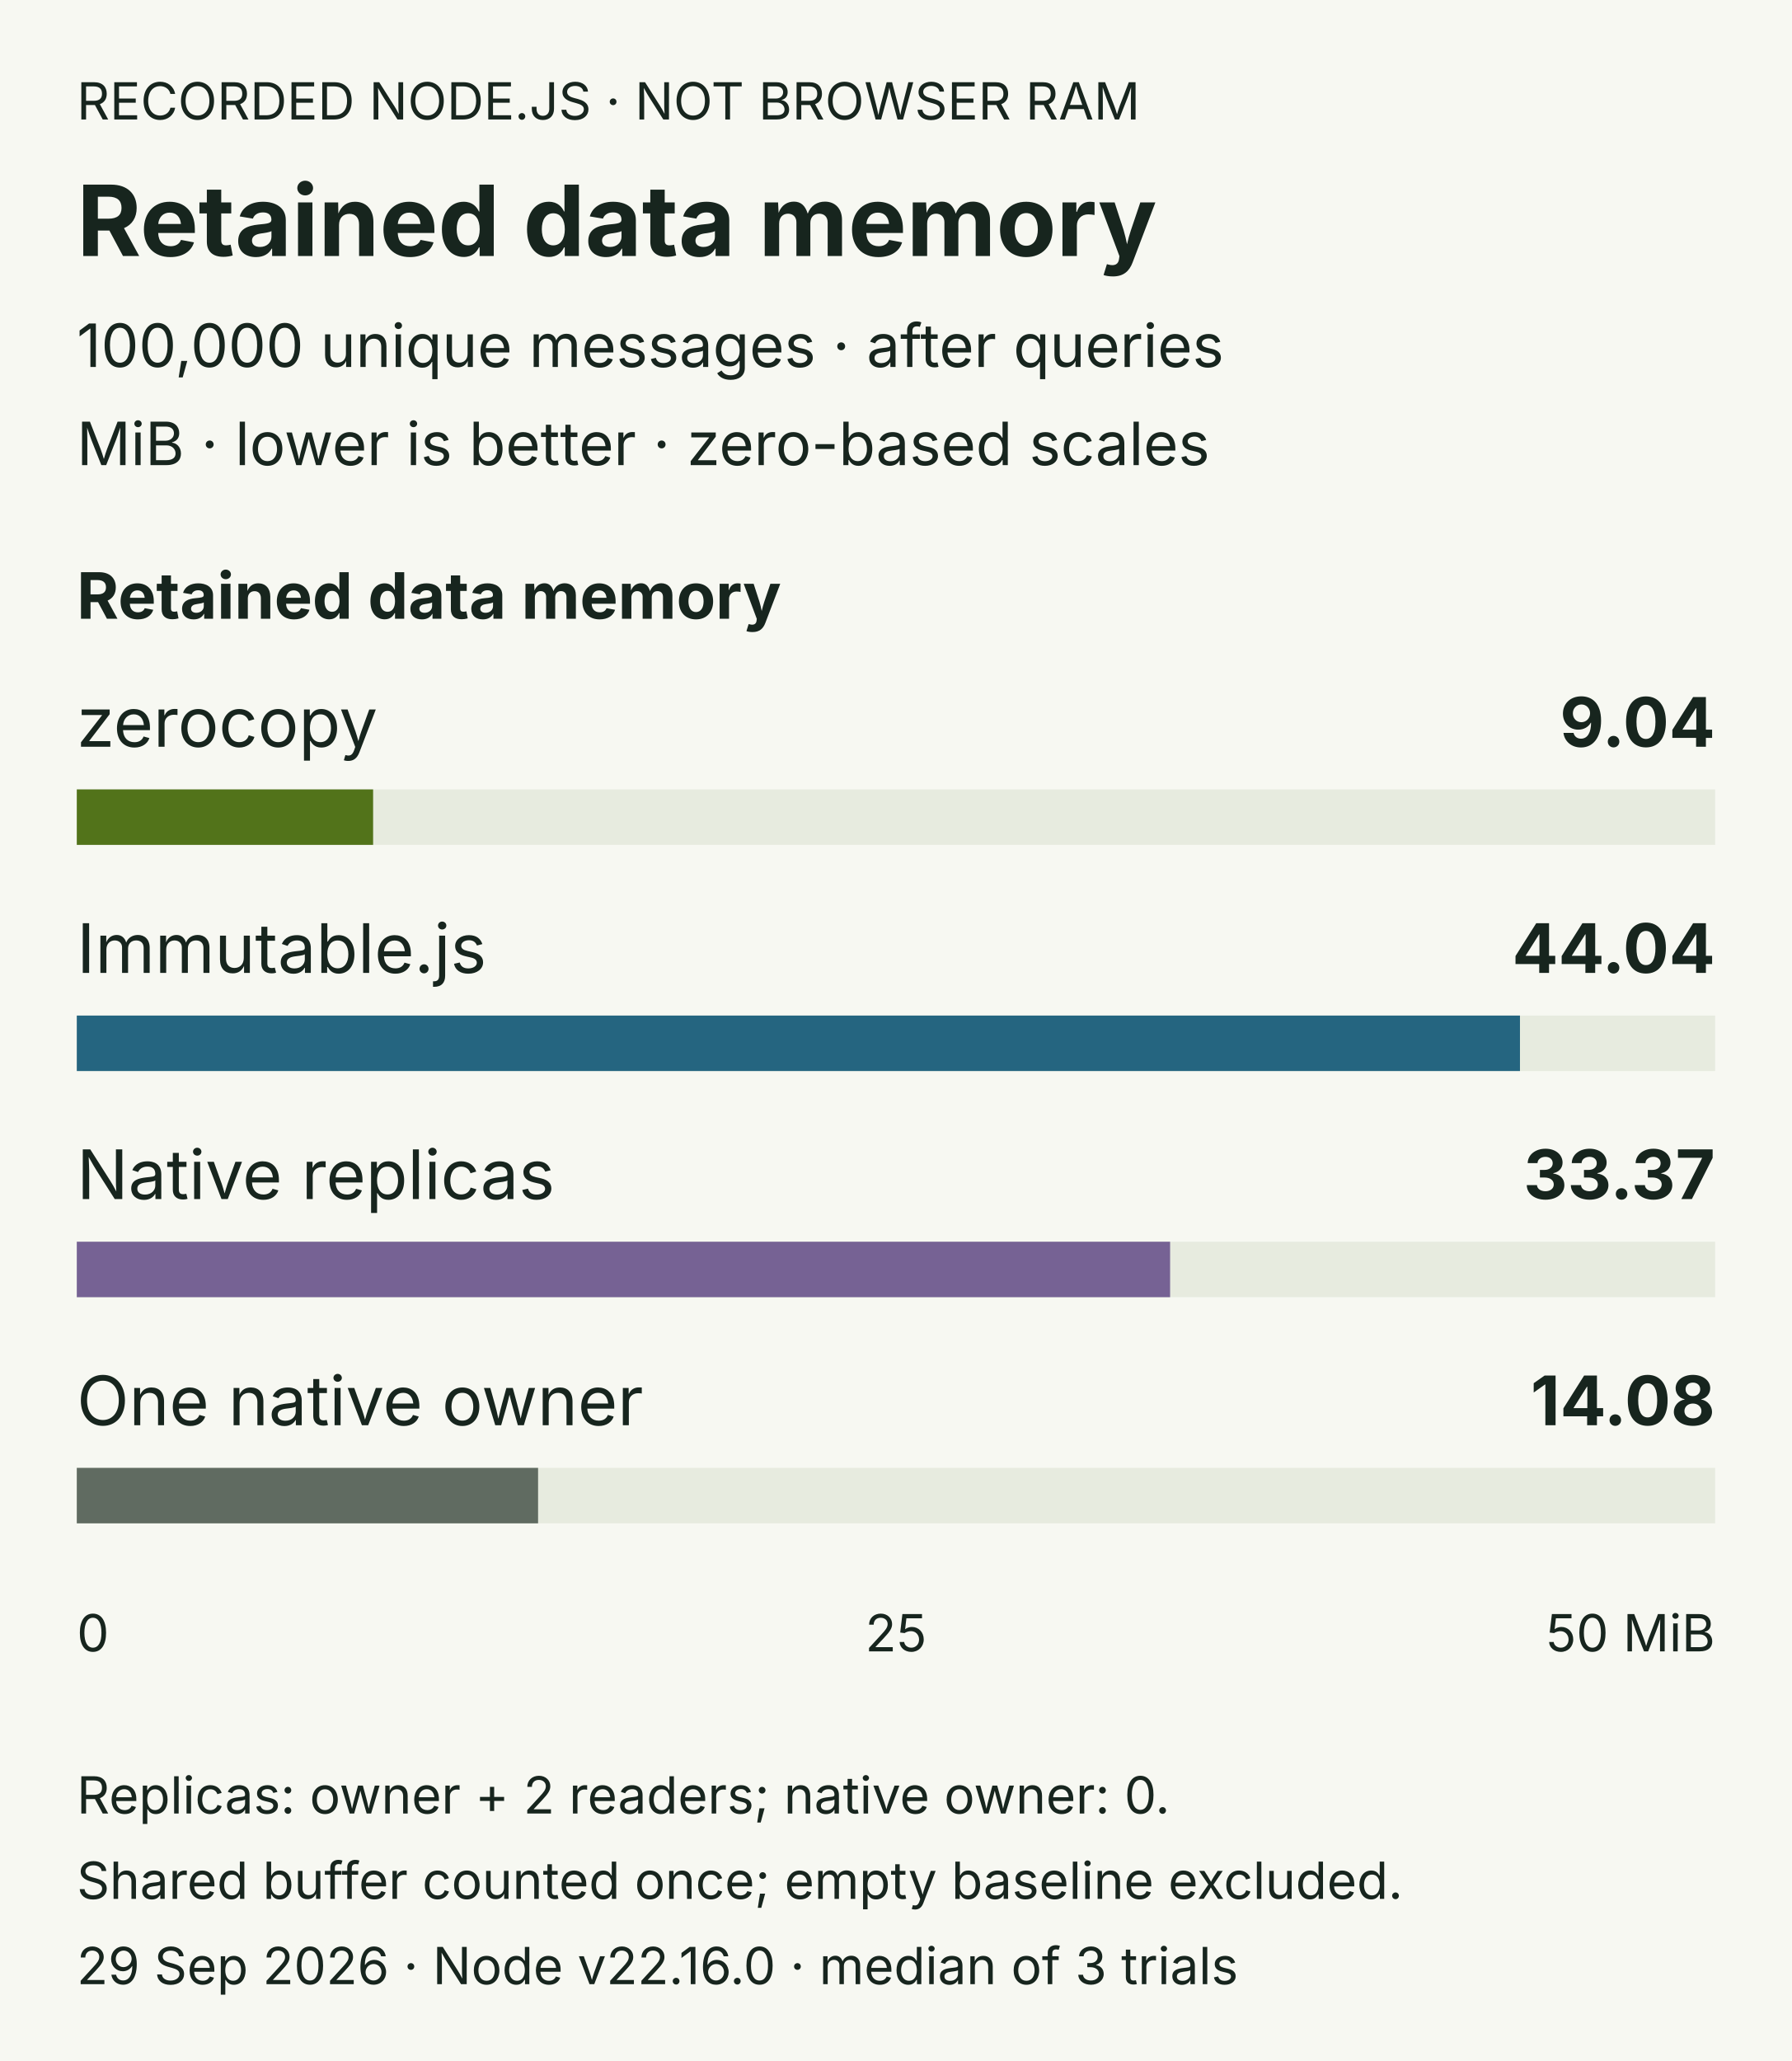
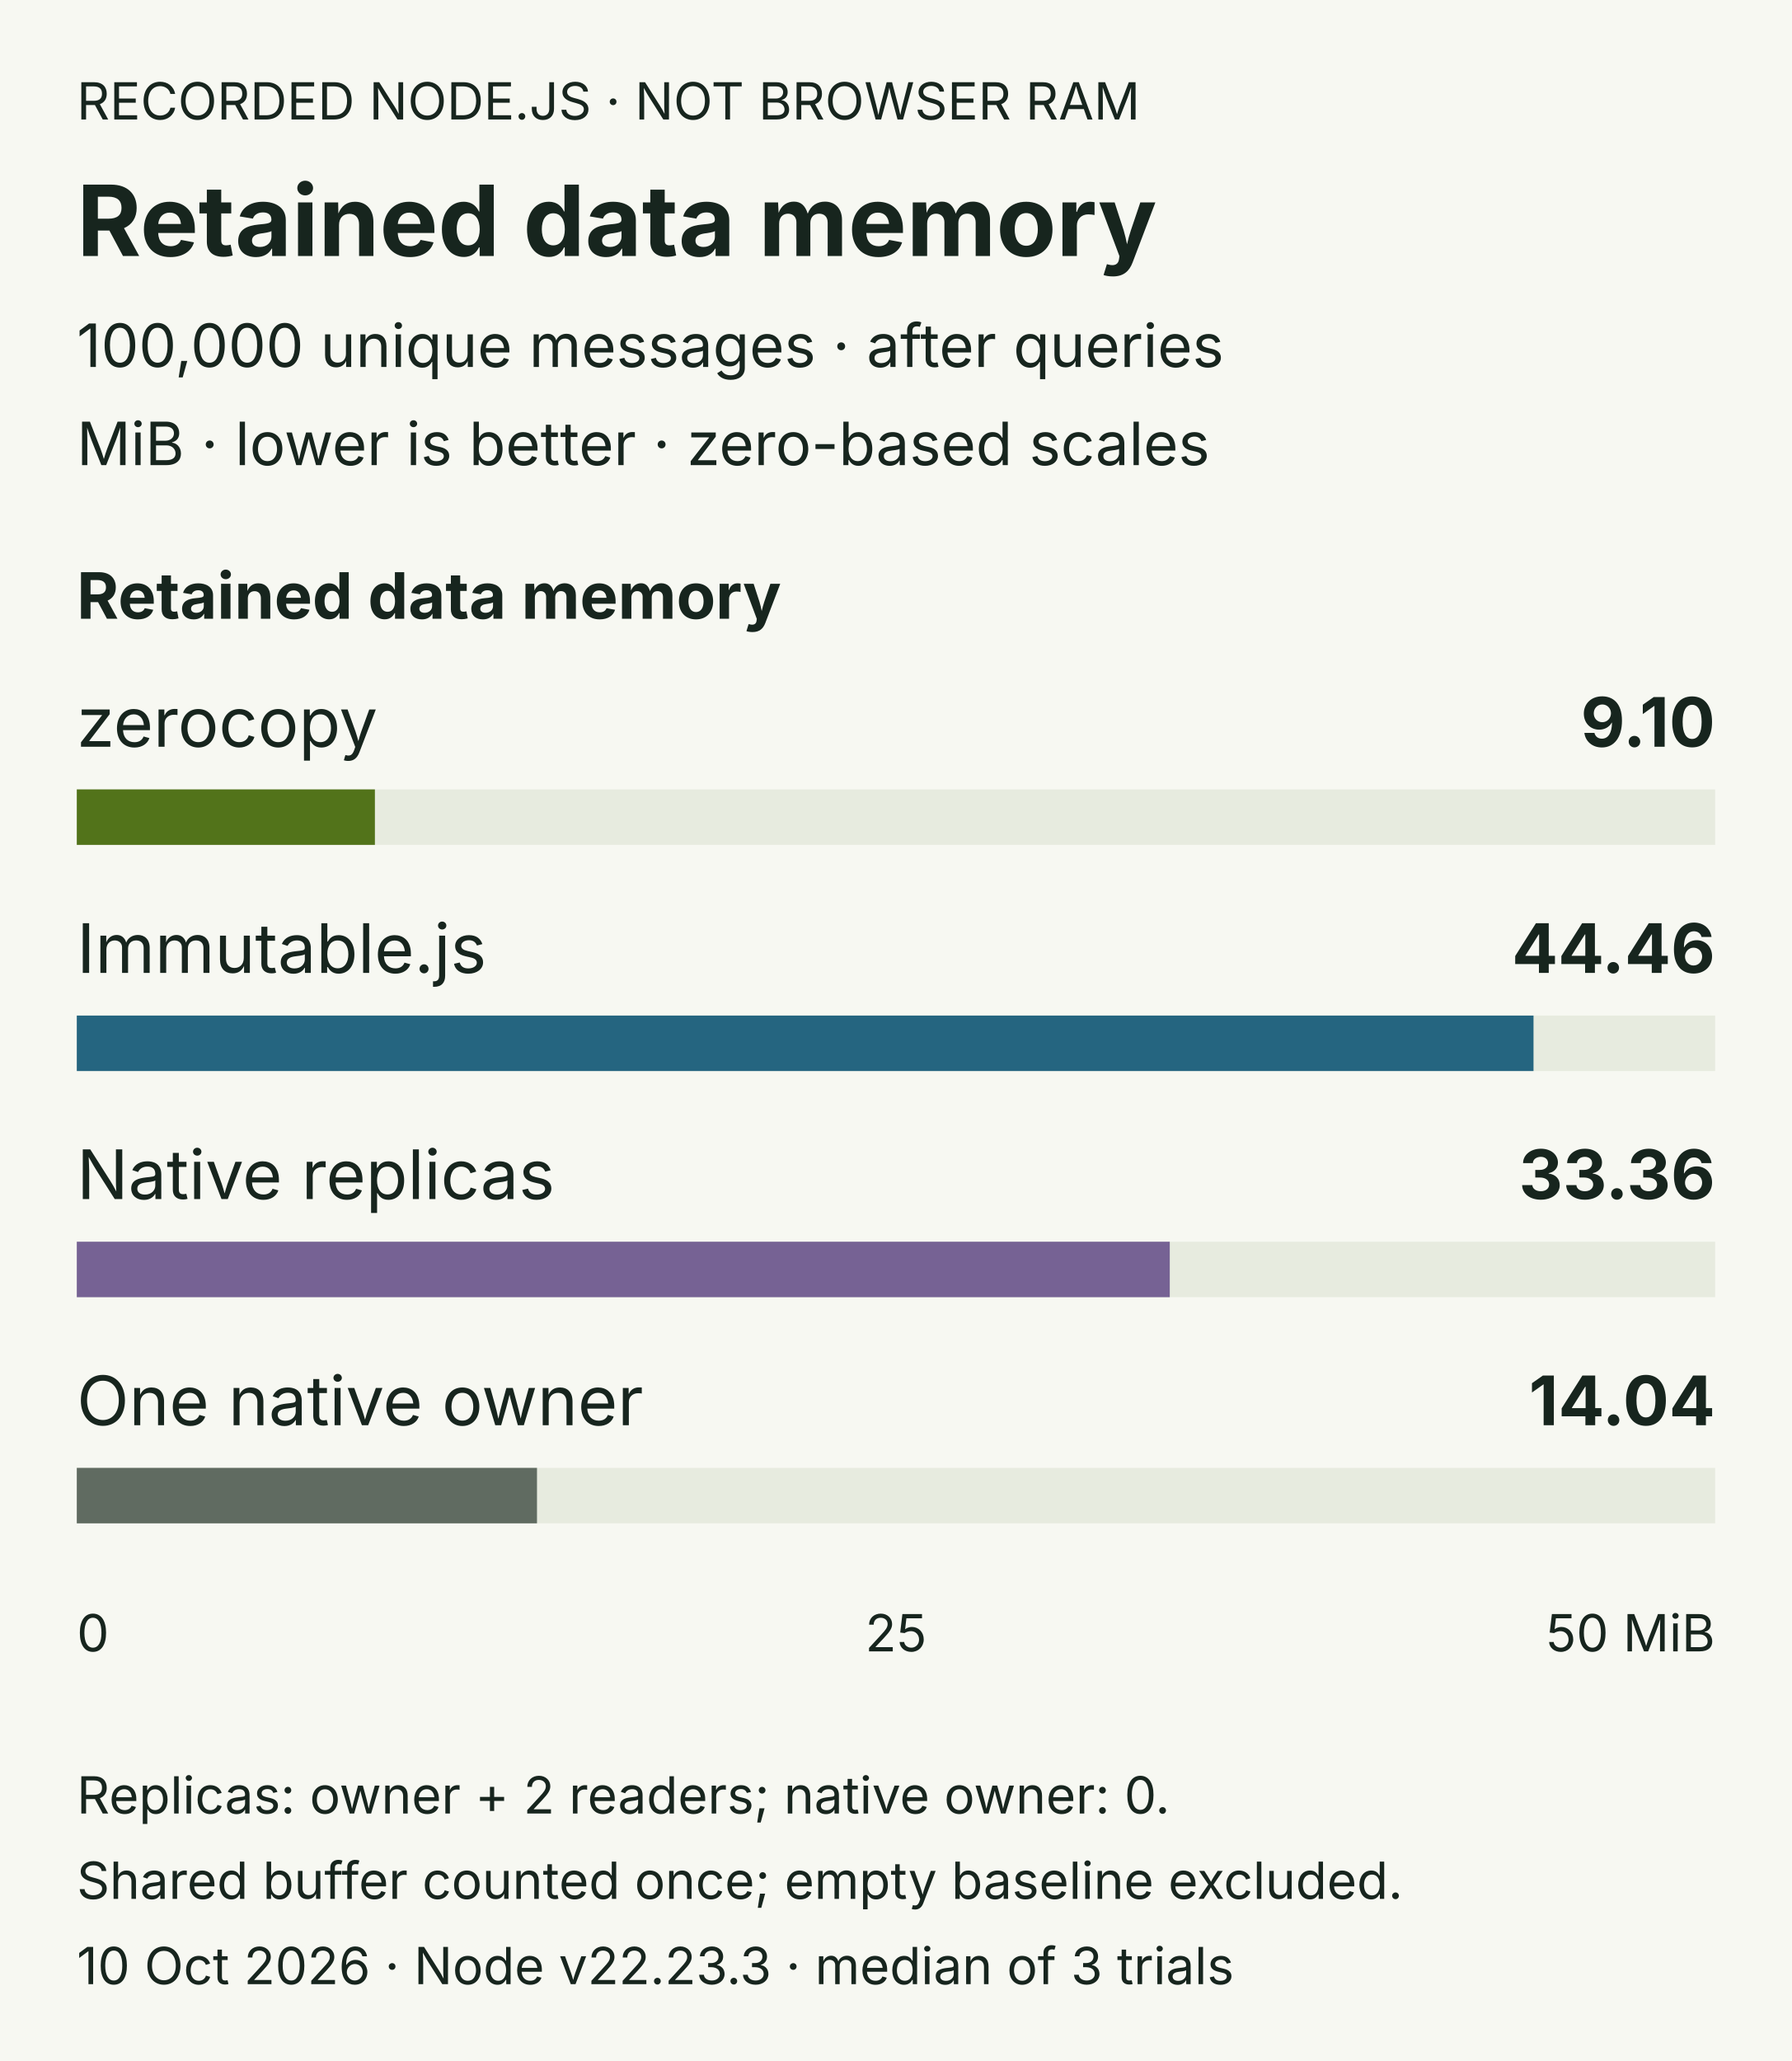
<svg xmlns="http://www.w3.org/2000/svg" width="420" height="483" viewBox="0 0 420 483" role="img" aria-labelledby="title desc">
  <rect width="420" height="483" fill="#f7f8f2" />
  <g font-family="system-ui,-apple-system,Segoe UI,sans-serif" fill="#17251e">
    <text x="18" y="28" font-size="12">RECORDED NODE.JS · NOT BROWSER RAM</text>
    <text x="18" y="60" font-size="23" font-weight="650">Retained data memory</text>
    <text x="18" y="86" font-size="14">100,000 unique messages · after queries</text>
    <text x="18" y="109" font-size="14">MiB · lower is better · zero-based scales</text>
    <text x="18" y="145" font-size="15" font-weight="650">Retained data memory</text>
    <text x="18" y="175" font-size="16">zerocopy</text>
-     <text x="402" y="175" text-anchor="end" font-size="16" font-weight="650">9.04</text>
+     <text x="402" y="175" text-anchor="end" font-size="16" font-weight="650">9.10</text>
    <rect x="18" y="185" width="384" height="13" fill="#e7ebdf" />
-     <rect x="18" y="185" width="69.452" height="13" fill="#52731a" />
+     <rect x="18" y="185" width="69.869" height="13" fill="#52731a" />
    <text x="18" y="228" font-size="16">Immutable.js</text>
-     <text x="402" y="228" text-anchor="end" font-size="16" font-weight="650">44.04</text>
+     <text x="402" y="228" text-anchor="end" font-size="16" font-weight="650">44.46</text>
    <rect x="18" y="238" width="384" height="13" fill="#e7ebdf" />
-     <rect x="18" y="238" width="338.256" height="13" fill="#256580" />
+     <rect x="18" y="238" width="341.431" height="13" fill="#256580" />
    <text x="18" y="281" font-size="16">Native replicas</text>
-     <text x="402" y="281" text-anchor="end" font-size="16" font-weight="650">33.37</text>
+     <text x="402" y="281" text-anchor="end" font-size="16" font-weight="650">33.36</text>
    <rect x="18" y="291" width="384" height="13" fill="#e7ebdf" />
-     <rect x="18" y="291" width="256.254" height="13" fill="#766294" />
+     <rect x="18" y="291" width="256.176" height="13" fill="#766294" />
    <text x="18" y="334" font-size="16">One native owner</text>
-     <text x="402" y="334" text-anchor="end" font-size="16" font-weight="650">14.08</text>
+     <text x="402" y="334" text-anchor="end" font-size="16" font-weight="650">14.04</text>
    <rect x="18" y="344" width="384" height="13" fill="#e7ebdf" />
-     <rect x="18" y="344" width="108.117" height="13" fill="#606b61" />
+     <rect x="18" y="344" width="107.862" height="13" fill="#606b61" />
    <text x="18" y="387" font-size="12">0</text>
    <text x="210" y="387" text-anchor="middle" font-size="12">25</text>
    <text x="402" y="387" text-anchor="end" font-size="12">50 MiB</text>
    <text x="18" y="425" font-size="12">Replicas: owner + 2 readers; native owner: 0.</text>
    <text x="18" y="445" font-size="12">Shared buffer counted once; empty baseline excluded.</text>
-     <text x="18" y="465" font-size="12">29 Sep 2026 · Node v22.16.0 · median of 3 trials</text>
+     <text x="18" y="465" font-size="12">10 Oct 2026 · Node v22.23.3 · median of 3 trials</text>
  </g>
</svg>
